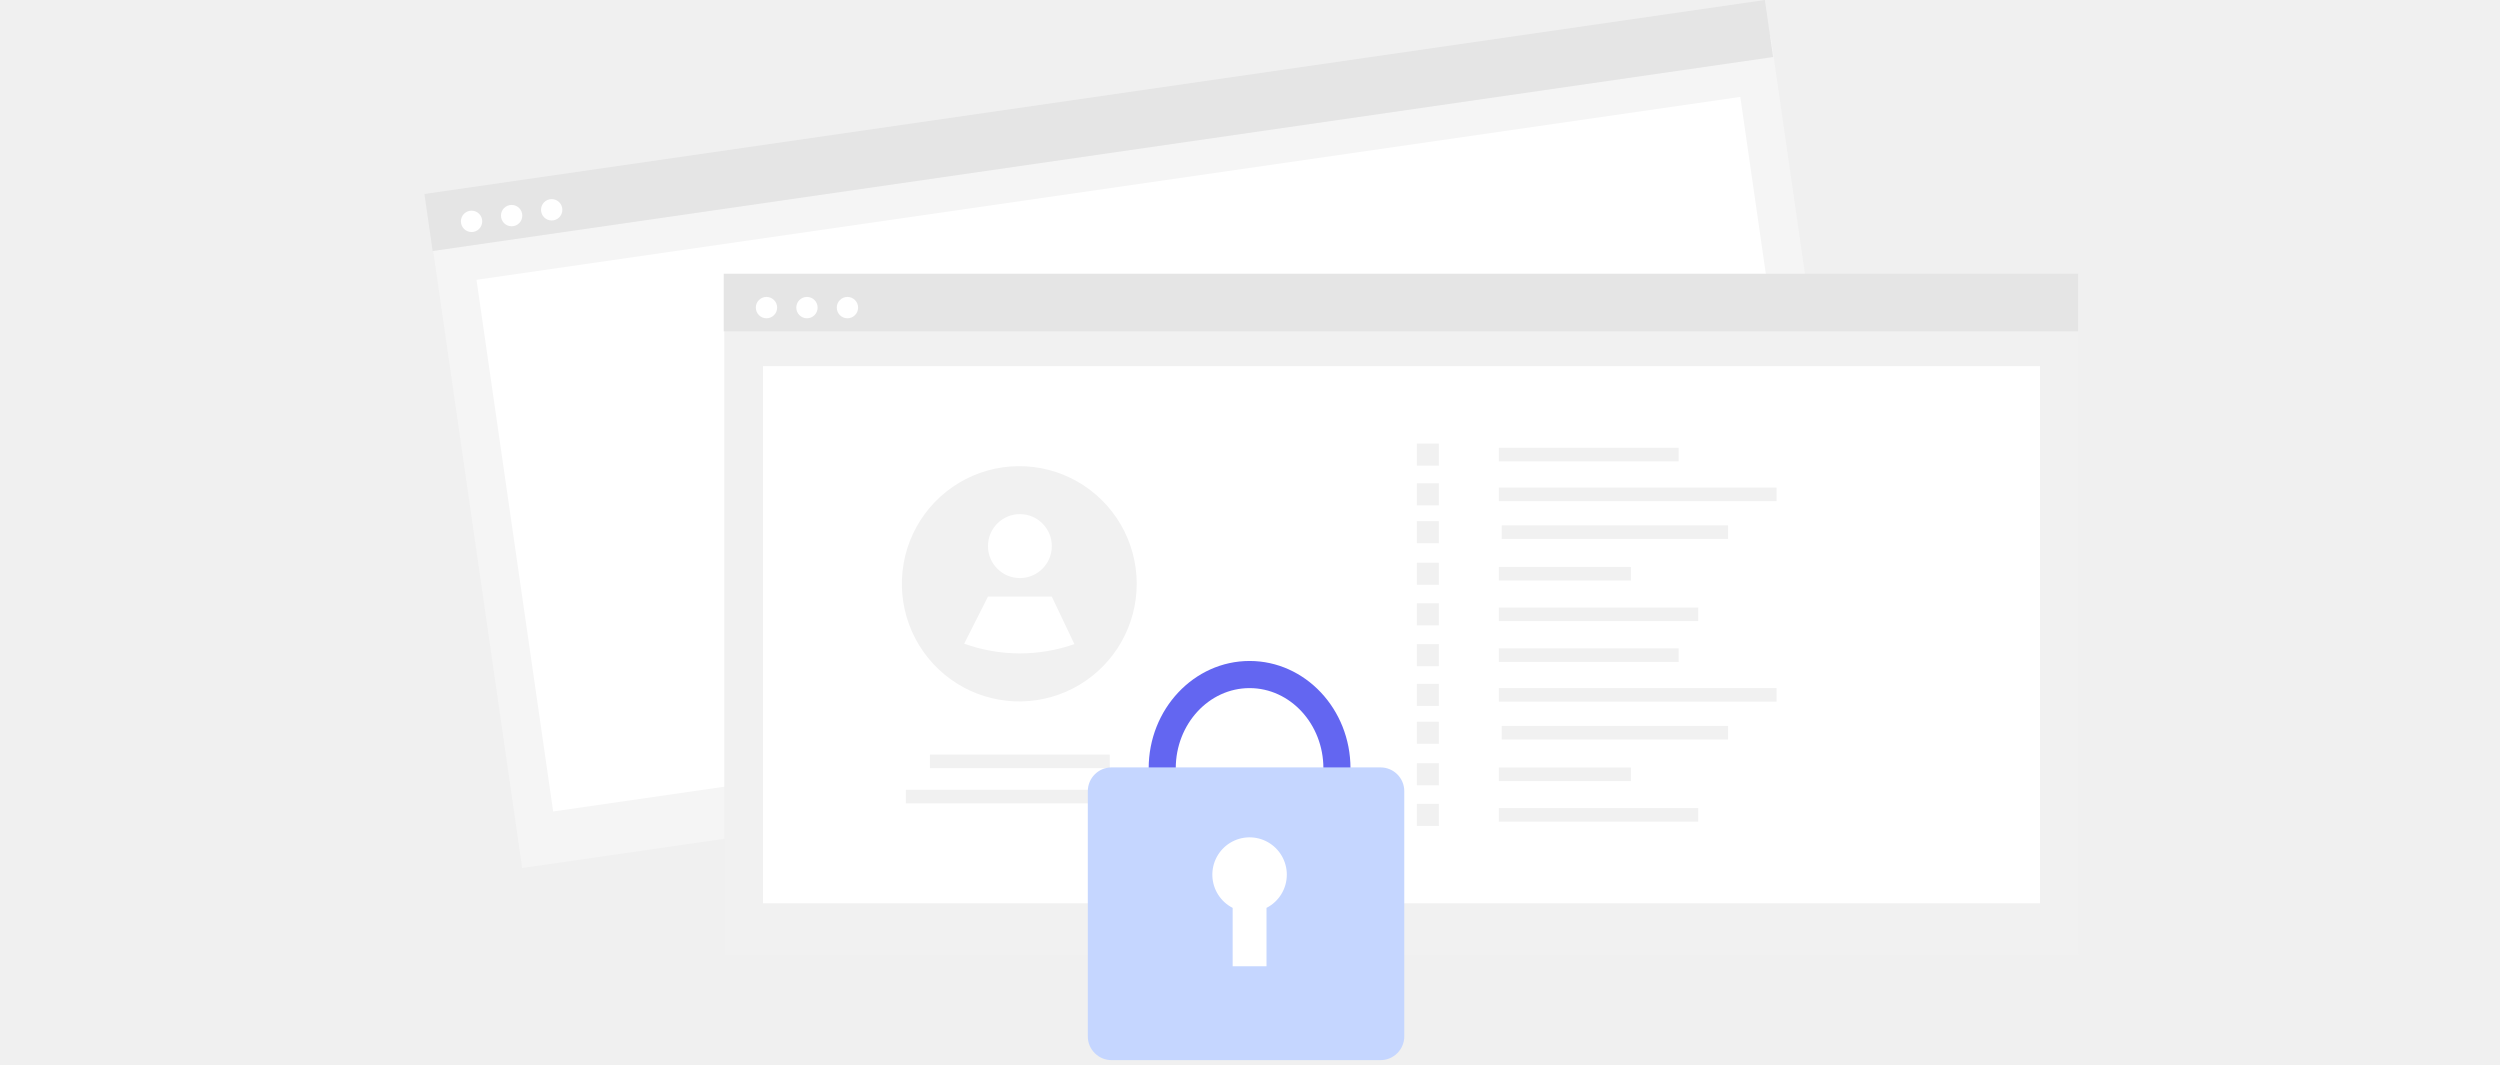
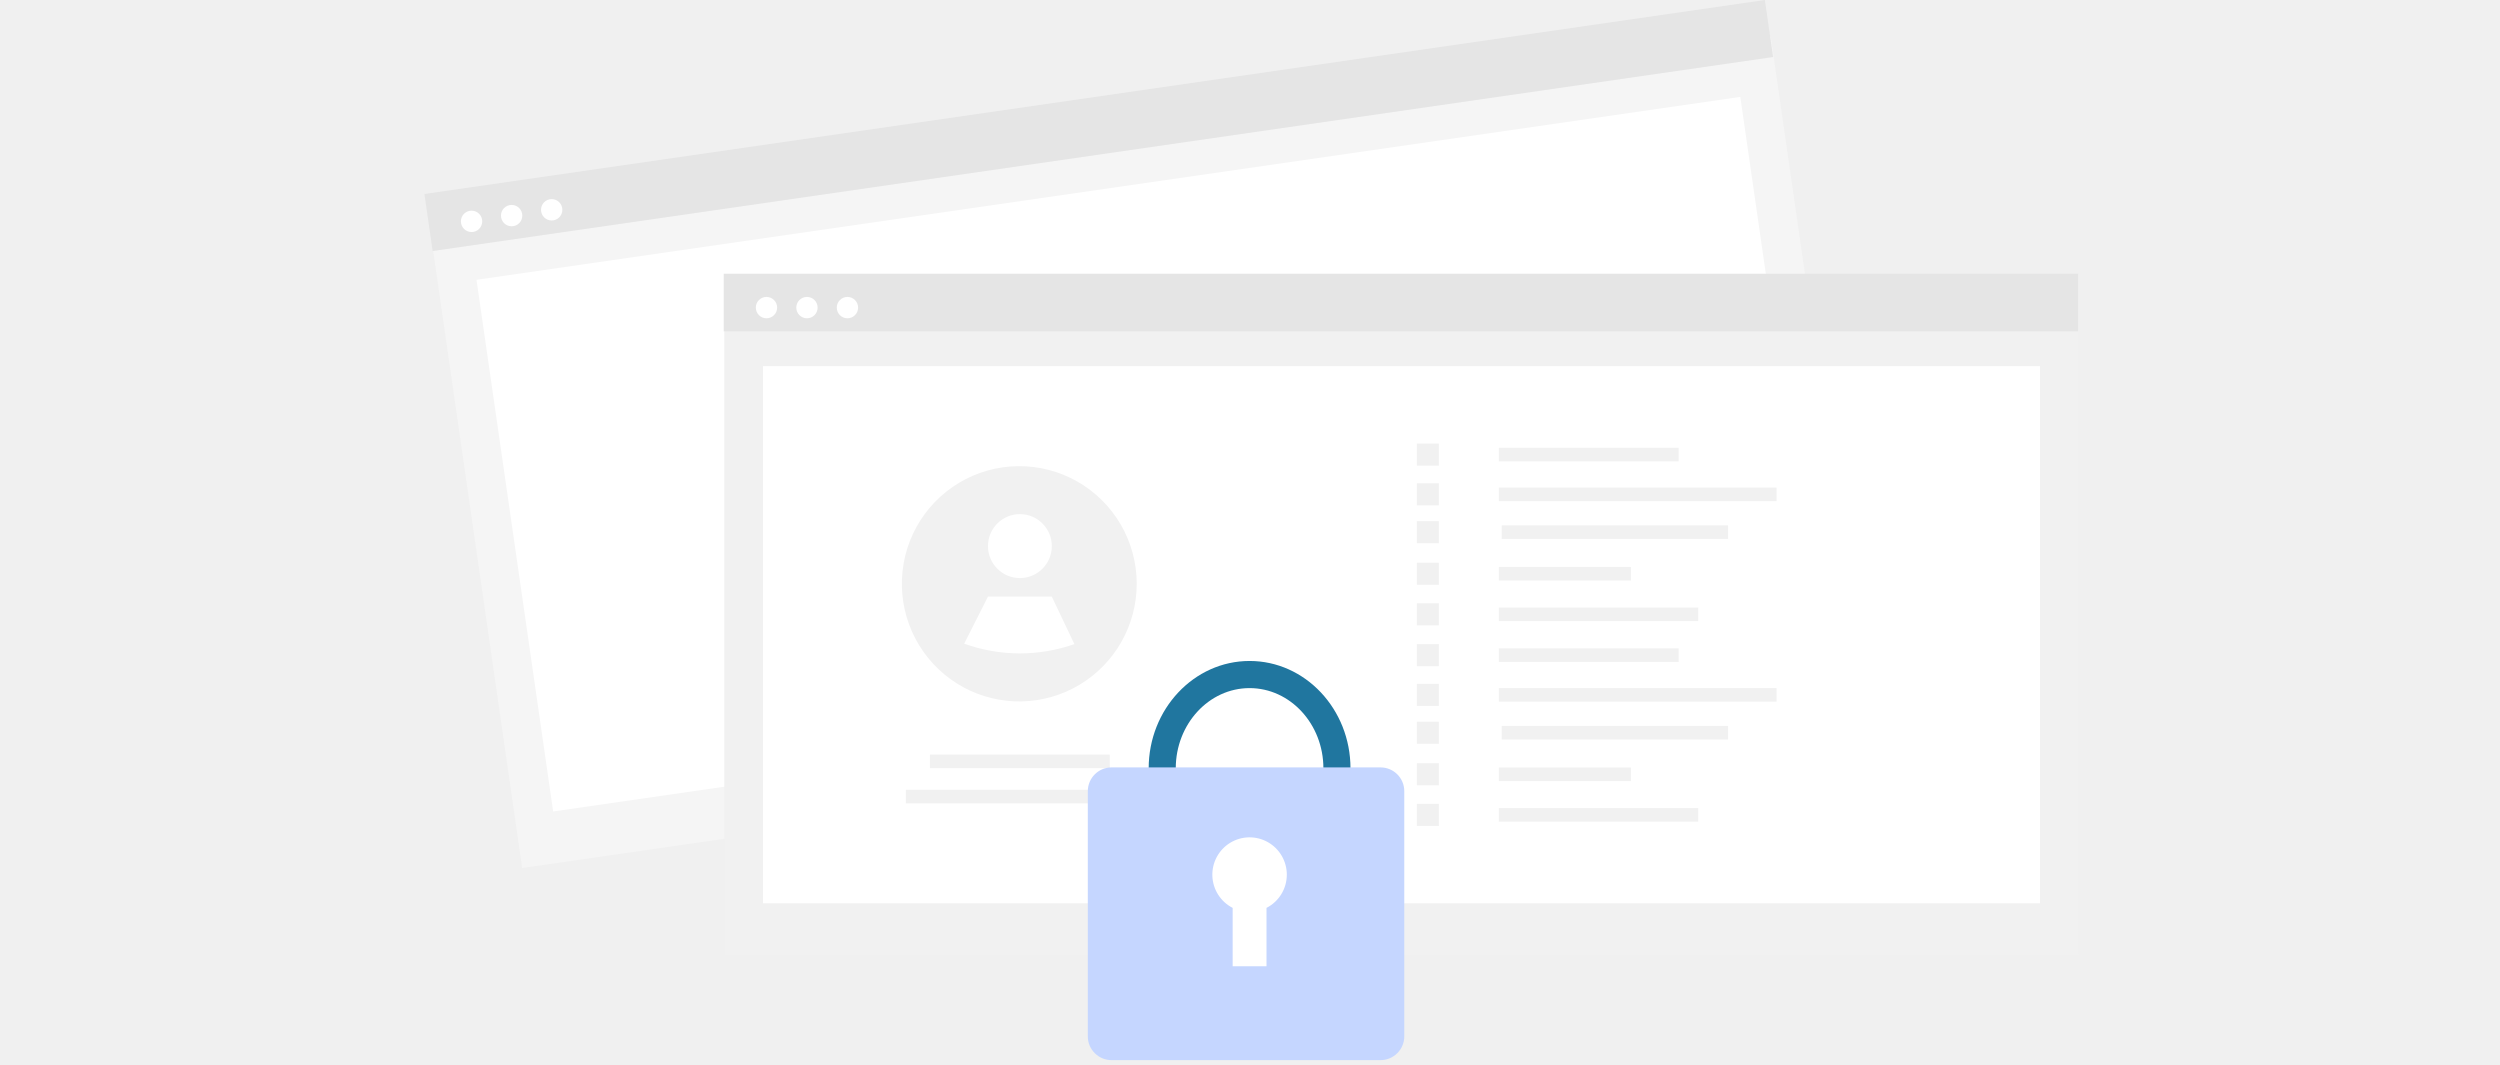
<svg xmlns="http://www.w3.org/2000/svg" width="632" height="269" viewBox="0 0 632 269" fill="none">
  <g clip-path="url(#clip0_2279_42539)">
    <path d="M447.648 9.294L108.777 58.336L132.006 219.429L470.877 170.387L447.648 9.294Z" fill="#F5F5F5" />
    <path d="M439.95 24.497L120.459 70.734L139.839 205.14L459.33 158.902L439.95 24.497Z" fill="white" />
    <path d="M446.161 -0.003L107.291 49.039L109.371 63.462L448.241 14.42L446.161 -0.003Z" fill="#E5E5E5" />
    <path d="M119.212 58.66C120.701 58.66 121.908 57.45 121.908 55.959C121.908 54.467 120.701 53.258 119.212 53.258C117.723 53.258 116.516 54.467 116.516 55.959C116.516 57.45 117.723 58.66 119.212 58.66Z" fill="white" />
    <path d="M129.34 57.206C130.829 57.206 132.036 55.997 132.036 54.506C132.036 53.014 130.829 51.805 129.34 51.805C127.852 51.805 126.645 53.014 126.645 54.506C126.645 55.997 127.852 57.206 129.34 57.206Z" fill="white" />
    <path d="M139.467 55.738C140.956 55.738 142.163 54.529 142.163 53.037C142.163 51.545 140.956 50.336 139.467 50.336C137.978 50.336 136.771 51.545 136.771 53.037C136.771 54.529 137.978 55.738 139.467 55.738Z" fill="white" />
    <path d="M525.492 78.602H183.104V241.367H525.492V78.602Z" fill="#F1F1F1" />
    <path d="M515.702 92.555H192.895V228.355H515.702V92.555Z" fill="white" />
    <path d="M525.345 69.195H182.957V83.767H525.345V69.195Z" fill="#E5E5E5" />
    <path d="M193.766 80.464C195.255 80.464 196.462 79.255 196.462 77.763C196.462 76.272 195.255 75.062 193.766 75.062C192.277 75.062 191.07 76.272 191.07 77.763C191.07 79.255 192.277 80.464 193.766 80.464Z" fill="white" />
    <path d="M203.999 80.464C205.488 80.464 206.695 79.255 206.695 77.763C206.695 76.272 205.488 75.062 203.999 75.062C202.51 75.062 201.303 76.272 201.303 77.763C201.303 79.255 202.51 80.464 203.999 80.464Z" fill="white" />
    <path d="M214.233 80.464C215.722 80.464 216.929 79.255 216.929 77.763C216.929 76.272 215.722 75.062 214.233 75.062C212.744 75.062 211.537 76.272 211.537 77.763C211.537 79.255 212.744 80.464 214.233 80.464Z" fill="white" />
    <path d="M424.368 113.203H378.904V116.626H424.368V113.203Z" fill="#F1F1F1" />
    <path d="M449.11 123.258H378.904V126.681H449.11V123.258Z" fill="#F1F1F1" />
    <path d="M436.851 132.82H379.635V136.244H436.851V132.82Z" fill="#F1F1F1" />
    <path d="M412.306 143.328H378.904V146.751H412.306V143.328Z" fill="#F1F1F1" />
    <path d="M429.316 153.586H378.904V157.009H429.316V153.586Z" fill="#F1F1F1" />
    <path d="M363.751 112.133H358.184V117.71H363.751V112.133Z" fill="#F1F1F1" />
    <path d="M363.751 122.172H358.184V127.749H363.751V122.172Z" fill="#F1F1F1" />
    <path d="M363.751 131.75H358.184V137.327H363.751V131.75Z" fill="#F1F1F1" />
    <path d="M363.751 142.258H358.184V147.835H363.751V142.258Z" fill="#F1F1F1" />
    <path d="M363.751 152.508H358.184V158.085H363.751V152.508Z" fill="#F1F1F1" />
    <path d="M424.368 163.906H378.904V167.33H424.368V163.906Z" fill="#F1F1F1" />
    <path d="M449.11 173.945H378.904V177.369H449.11V173.945Z" fill="#F1F1F1" />
    <path d="M436.851 183.523H379.635V186.947H436.851V183.523Z" fill="#F1F1F1" />
    <path d="M412.306 194.031H378.904V197.455H412.306V194.031Z" fill="#F1F1F1" />
    <path d="M429.316 204.289H378.904V207.712H429.316V204.289Z" fill="#F1F1F1" />
    <path d="M363.751 162.836H358.184V168.413H363.751V162.836Z" fill="#F1F1F1" />
    <path d="M363.751 172.875H358.184V178.452H363.751V172.875Z" fill="#F1F1F1" />
    <path d="M363.751 182.453H358.184V188.03H363.751V182.453Z" fill="#F1F1F1" />
    <path d="M363.751 192.945H358.184V198.522H363.751V192.945Z" fill="#F1F1F1" />
    <path d="M363.751 203.219H358.184V208.796H363.751V203.219Z" fill="#F1F1F1" />
    <path d="M280.545 190.758H235.082V194.181H280.545V190.758Z" fill="#F1F1F1" />
    <path d="M286.216 199.664H229V203.087H286.216V199.664Z" fill="#F1F1F1" />
    <path d="M287.364 147.583C287.362 152.728 286.028 157.785 283.493 162.259C280.957 166.734 277.307 170.473 272.898 173.112C268.489 175.75 263.472 177.199 258.337 177.315C253.203 177.431 248.126 176.211 243.603 173.774L243.597 173.768C238.977 171.274 235.099 167.598 232.359 163.114C229.618 158.63 228.113 153.498 227.997 148.242C227.881 142.986 229.158 137.792 231.698 133.191C234.238 128.59 237.95 124.746 242.456 122.051C246.962 119.355 252.1 117.904 257.348 117.846C262.596 117.787 267.765 119.124 272.33 121.719C276.894 124.314 280.69 128.075 283.331 132.618C285.972 137.162 287.363 142.325 287.364 147.583Z" fill="#F1F1F1" />
    <path d="M257.829 146.138C262.286 146.138 265.899 142.518 265.899 138.053C265.899 133.588 262.286 129.969 257.829 129.969C253.373 129.969 249.76 133.588 249.76 138.053C249.76 142.518 253.373 146.138 257.829 146.138Z" fill="white" />
    <path d="M271.607 162.829C262.585 166.001 252.748 165.963 243.752 162.721L243.746 162.717L249.758 150.828H265.897L271.607 162.829Z" fill="white" />
-     <path d="M315.893 221.387C301.828 221.387 290.385 209.209 290.385 194.24C290.385 179.272 301.828 167.094 315.893 167.094C329.959 167.094 341.402 179.272 341.402 194.24C341.402 209.209 329.959 221.387 315.893 221.387ZM315.893 173.953C305.603 173.953 297.232 183.054 297.232 194.24C297.232 205.427 305.603 214.528 315.893 214.528C326.184 214.528 334.555 205.427 334.555 194.24C334.555 183.054 326.184 173.953 315.893 173.953Z" fill="#6366F1" />
+     <path d="M315.893 221.387C301.828 221.387 290.385 209.209 290.385 194.24C290.385 179.272 301.828 167.094 315.893 167.094C329.959 167.094 341.402 179.272 341.402 194.24C341.402 209.209 329.959 221.387 315.893 221.387ZM315.893 173.953C305.603 173.953 297.232 183.054 297.232 194.24C297.232 205.427 305.603 214.528 315.893 214.528C326.184 214.528 334.555 205.427 334.555 194.24C334.555 183.054 326.184 173.953 315.893 173.953Z" fill="#20769F" />
    <rect x="275" y="194" width="80" height="74" rx="6" fill="#C5D6FF" />
    <path d="M325.307 221.118C325.308 219.442 324.864 217.795 324.018 216.348C323.173 214.901 321.958 213.706 320.499 212.886C319.039 212.065 317.388 211.65 315.715 211.681C314.041 211.713 312.407 212.191 310.979 213.066C309.552 213.941 308.383 215.181 307.593 216.66C306.803 218.138 306.421 219.8 306.486 221.475C306.55 223.151 307.059 224.778 307.961 226.191C308.862 227.604 310.123 228.75 311.614 229.512V244.268H320.172V229.512C321.717 228.723 323.014 227.522 323.921 226.04C324.827 224.559 325.307 222.856 325.307 221.118Z" fill="white" />
  </g>
  <defs>
    <clipPath id="clip0_2279_42539">
      <rect width="632" height="269" fill="white" />
    </clipPath>
  </defs>
</svg>
